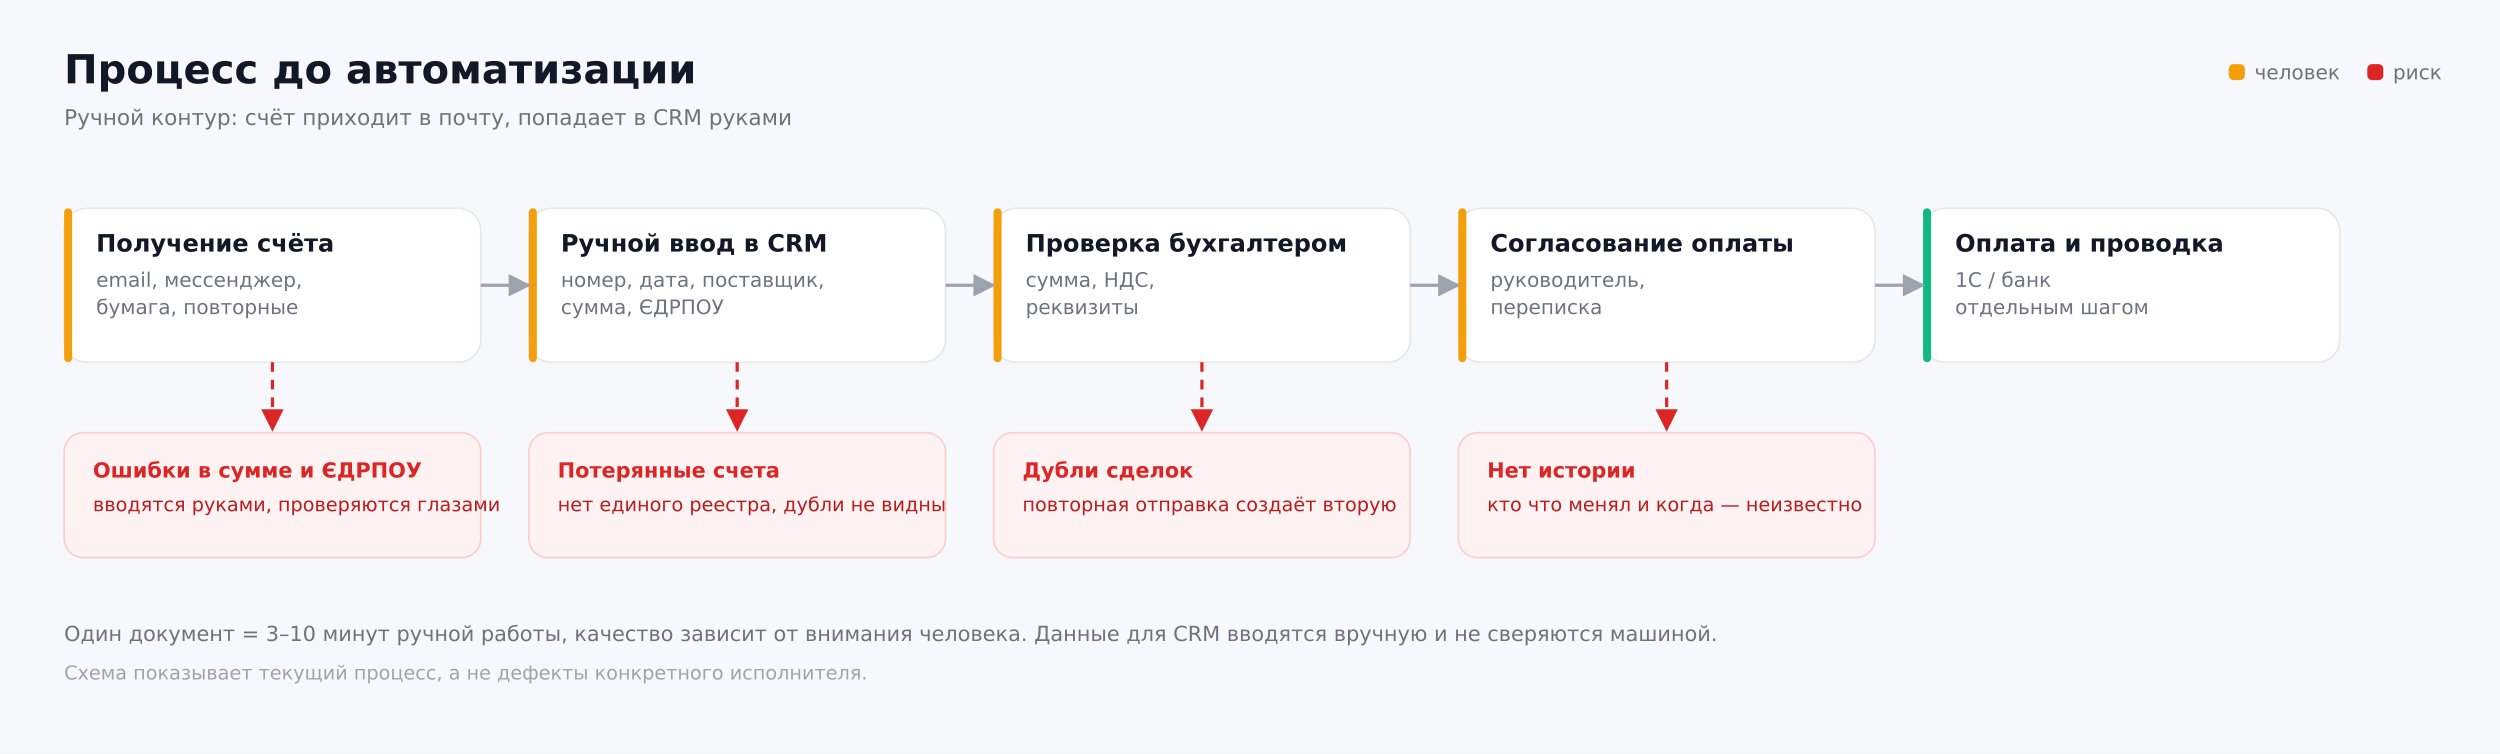
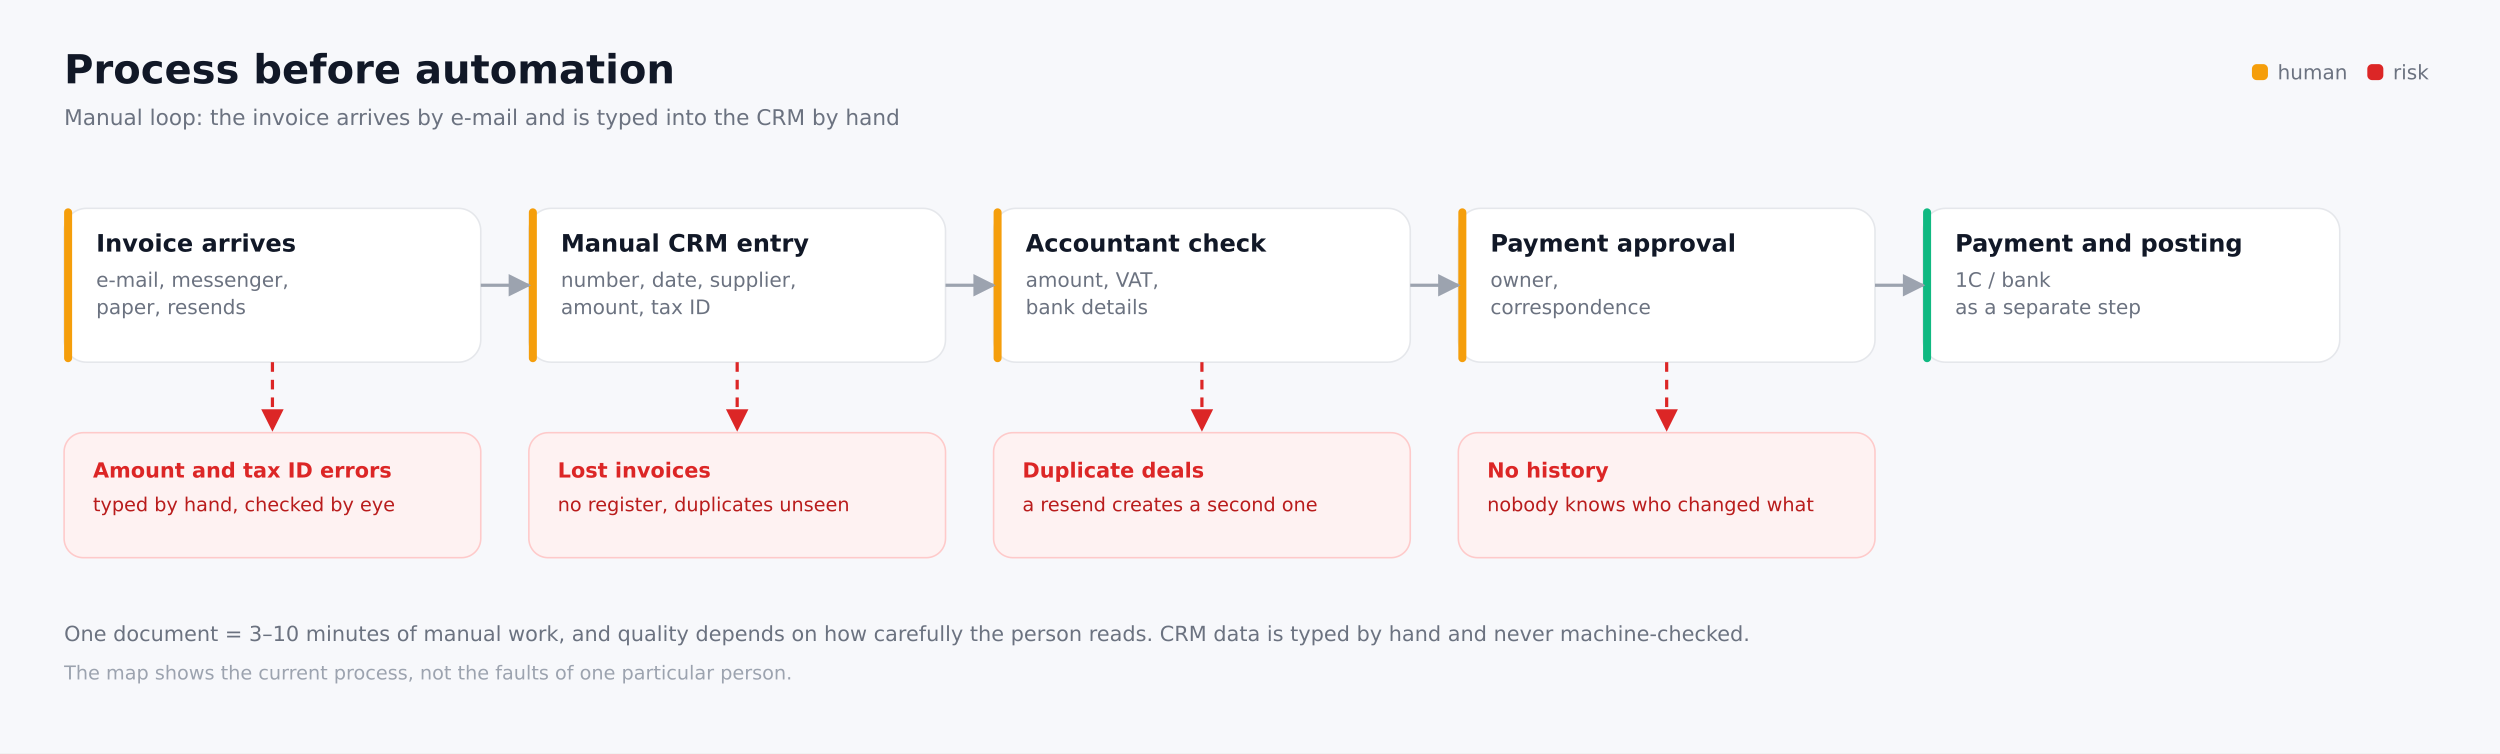
- <svg xmlns="http://www.w3.org/2000/svg" width="1560" height="470" viewBox="0 0 1560 470" role="img" aria-label="Процесс до автоматизации" font-family="'Carlito','DejaVu Sans',system-ui,sans-serif">
+ <svg xmlns="http://www.w3.org/2000/svg" width="1560" height="470" viewBox="0 0 1560 470" role="img" aria-label="Process before automation" font-family="'Carlito','DejaVu Sans',system-ui,sans-serif">
  <rect width="1560" height="470" fill="#f7f8fb" />
  <defs>
    <marker id="arrow" viewBox="0 0 10 10" refX="9" refY="5" markerWidth="7" markerHeight="7" orient="auto-start-reverse">
      <path d="M 0 0 L 10 5 L 0 10 z" fill="#9ca3af" />
    </marker>
    <marker id="arrow-risk" viewBox="0 0 10 10" refX="9" refY="5" markerWidth="7" markerHeight="7" orient="auto-start-reverse">
      <path d="M 0 0 L 10 5 L 0 10 z" fill="#dc2626" />
    </marker>
    <marker id="arrow-crm" viewBox="0 0 10 10" refX="9" refY="5" markerWidth="7" markerHeight="7" orient="auto-start-reverse">
      <path d="M 0 0 L 10 5 L 0 10 z" fill="#10b981" />
    </marker>
    <marker id="arrow-human" viewBox="0 0 10 10" refX="9" refY="5" markerWidth="7" markerHeight="7" orient="auto-start-reverse">
      <path d="M 0 0 L 10 5 L 0 10 z" fill="#f59e0b" />
    </marker>
  </defs>
-   <text x="40" y="52" font-size="25" font-weight="700" fill="#111827">Процесс до автоматизации</text>
-   <text x="40" y="78" font-size="13.5" fill="#6b7280">Ручной контур: счёт приходит в почту, попадает в CRM руками</text>
+   <text x="40" y="52" font-size="25" font-weight="700" fill="#111827">Process before automation</text>
+   <text x="40" y="78" font-size="13.5" fill="#6b7280">Manual loop: the invoice arrives by e-mail and is typed into the CRM by hand</text>
  <rect x="1477.2" y="40" width="10" height="10" rx="3" fill="#dc2626" />
-   <text x="1493.2" y="49.5" font-size="12.5" fill="#6b7280">риск</text>
-   <rect x="1390.8" y="40" width="10" height="10" rx="3" fill="#f59e0b" />
-   <text x="1406.8" y="49.5" font-size="12.5" fill="#6b7280">человек</text>
+   <text x="1493.2" y="49.5" font-size="12.5" fill="#6b7280">risk</text>
+   <rect x="1405.2" y="40" width="10" height="10" rx="3" fill="#f59e0b" />
+   <text x="1421.2" y="49.5" font-size="12.5" fill="#6b7280">human</text>
  <rect x="40" y="130" width="260" height="96" rx="14" fill="#ffffff" stroke="#e5e7eb" stroke-width="1" />
  <rect x="40" y="130" width="5" height="96" rx="2.5" fill="#f59e0b" />
-   <text x="60" y="157" font-size="15" font-weight="600" fill="#111827">Получение счёта</text>
-   <text x="60" y="179" font-size="12.5" fill="#6b7280">email, мессенджер,</text>
-   <text x="60" y="196" font-size="12.5" fill="#6b7280">бумага, повторные</text>
+   <text x="60" y="157" font-size="15" font-weight="600" fill="#111827">Invoice arrives</text>
+   <text x="60" y="179" font-size="12.5" fill="#6b7280">e-mail, messenger,</text>
+   <text x="60" y="196" font-size="12.5" fill="#6b7280">paper, resends</text>
  <rect x="330" y="130" width="260" height="96" rx="14" fill="#ffffff" stroke="#e5e7eb" stroke-width="1" />
  <rect x="330" y="130" width="5" height="96" rx="2.5" fill="#f59e0b" />
-   <text x="350" y="157" font-size="15" font-weight="600" fill="#111827">Ручной ввод в CRM</text>
-   <text x="350" y="179" font-size="12.5" fill="#6b7280">номер, дата, поставщик,</text>
-   <text x="350" y="196" font-size="12.5" fill="#6b7280">сумма, ЄДРПОУ</text>
+   <text x="350" y="157" font-size="15" font-weight="600" fill="#111827">Manual CRM entry</text>
+   <text x="350" y="179" font-size="12.5" fill="#6b7280">number, date, supplier,</text>
+   <text x="350" y="196" font-size="12.5" fill="#6b7280">amount, tax ID</text>
  <rect x="620" y="130" width="260" height="96" rx="14" fill="#ffffff" stroke="#e5e7eb" stroke-width="1" />
  <rect x="620" y="130" width="5" height="96" rx="2.5" fill="#f59e0b" />
-   <text x="640" y="157" font-size="15" font-weight="600" fill="#111827">Проверка бухгалтером</text>
-   <text x="640" y="179" font-size="12.5" fill="#6b7280">сумма, НДС,</text>
-   <text x="640" y="196" font-size="12.5" fill="#6b7280">реквизиты</text>
+   <text x="640" y="157" font-size="15" font-weight="600" fill="#111827">Accountant check</text>
+   <text x="640" y="179" font-size="12.5" fill="#6b7280">amount, VAT,</text>
+   <text x="640" y="196" font-size="12.5" fill="#6b7280">bank details</text>
  <rect x="910" y="130" width="260" height="96" rx="14" fill="#ffffff" stroke="#e5e7eb" stroke-width="1" />
  <rect x="910" y="130" width="5" height="96" rx="2.5" fill="#f59e0b" />
-   <text x="930" y="157" font-size="15" font-weight="600" fill="#111827">Согласование оплаты</text>
-   <text x="930" y="179" font-size="12.5" fill="#6b7280">руководитель,</text>
-   <text x="930" y="196" font-size="12.5" fill="#6b7280">переписка</text>
+   <text x="930" y="157" font-size="15" font-weight="600" fill="#111827">Payment approval</text>
+   <text x="930" y="179" font-size="12.5" fill="#6b7280">owner,</text>
+   <text x="930" y="196" font-size="12.5" fill="#6b7280">correspondence</text>
  <rect x="1200" y="130" width="260" height="96" rx="14" fill="#ffffff" stroke="#e5e7eb" stroke-width="1" />
  <rect x="1200" y="130" width="5" height="96" rx="2.5" fill="#10b981" />
-   <text x="1220" y="157" font-size="15" font-weight="600" fill="#111827">Оплата и проводка</text>
-   <text x="1220" y="179" font-size="12.5" fill="#6b7280">1С / банк</text>
-   <text x="1220" y="196" font-size="12.5" fill="#6b7280">отдельным шагом</text>
+   <text x="1220" y="157" font-size="15" font-weight="600" fill="#111827">Payment and posting</text>
+   <text x="1220" y="179" font-size="12.5" fill="#6b7280">1C / bank</text>
+   <text x="1220" y="196" font-size="12.5" fill="#6b7280">as a separate step</text>
  <path d="M 300 178 L 330 178" fill="none" stroke="#9ca3af" stroke-width="2" marker-end="url(#arrow)" />
  <path d="M 590 178 L 620 178" fill="none" stroke="#9ca3af" stroke-width="2" marker-end="url(#arrow)" />
  <path d="M 880 178 L 910 178" fill="none" stroke="#9ca3af" stroke-width="2" marker-end="url(#arrow)" />
  <path d="M 1170 178 L 1200 178" fill="none" stroke="#9ca3af" stroke-width="2" marker-end="url(#arrow)" />
  <rect x="40" y="270" width="260" height="78" rx="12" fill="#fef2f2" stroke="#fecaca" />
-   <text x="58" y="298" font-size="13" font-weight="600" fill="#dc2626">Ошибки в сумме и ЄДРПОУ</text>
-   <text x="58" y="319" font-size="12" fill="#b91c1c">вводятся руками, проверяются глазами</text>
+   <text x="58" y="298" font-size="13" font-weight="600" fill="#dc2626">Amount and tax ID errors</text>
+   <text x="58" y="319" font-size="12" fill="#b91c1c">typed by hand, checked by eye</text>
  <path d="M 170 226 L 170 268" fill="none" stroke="#dc2626" stroke-width="2" stroke-dasharray="6 5" marker-end="url(#arrow-risk)" />
  <rect x="330" y="270" width="260" height="78" rx="12" fill="#fef2f2" stroke="#fecaca" />
-   <text x="348" y="298" font-size="13" font-weight="600" fill="#dc2626">Потерянные счета</text>
-   <text x="348" y="319" font-size="12" fill="#b91c1c">нет единого реестра, дубли не видны</text>
+   <text x="348" y="298" font-size="13" font-weight="600" fill="#dc2626">Lost invoices</text>
+   <text x="348" y="319" font-size="12" fill="#b91c1c">no register, duplicates unseen</text>
  <path d="M 460 226 L 460 268" fill="none" stroke="#dc2626" stroke-width="2" stroke-dasharray="6 5" marker-end="url(#arrow-risk)" />
  <rect x="620" y="270" width="260" height="78" rx="12" fill="#fef2f2" stroke="#fecaca" />
-   <text x="638" y="298" font-size="13" font-weight="600" fill="#dc2626">Дубли сделок</text>
-   <text x="638" y="319" font-size="12" fill="#b91c1c">повторная отправка создаёт вторую</text>
+   <text x="638" y="298" font-size="13" font-weight="600" fill="#dc2626">Duplicate deals</text>
+   <text x="638" y="319" font-size="12" fill="#b91c1c">a resend creates a second one</text>
  <path d="M 750 226 L 750 268" fill="none" stroke="#dc2626" stroke-width="2" stroke-dasharray="6 5" marker-end="url(#arrow-risk)" />
  <rect x="910" y="270" width="260" height="78" rx="12" fill="#fef2f2" stroke="#fecaca" />
-   <text x="928" y="298" font-size="13" font-weight="600" fill="#dc2626">Нет истории</text>
-   <text x="928" y="319" font-size="12" fill="#b91c1c">кто что менял и когда — неизвестно</text>
+   <text x="928" y="298" font-size="13" font-weight="600" fill="#dc2626">No history</text>
+   <text x="928" y="319" font-size="12" fill="#b91c1c">nobody knows who changed what</text>
  <path d="M 1040 226 L 1040 268" fill="none" stroke="#dc2626" stroke-width="2" stroke-dasharray="6 5" marker-end="url(#arrow-risk)" />
-   <text x="40" y="400" font-size="13" fill="#6b7280">Один документ = 3–10 минут ручной работы, качество зависит от внимания человека. Данные для CRM вводятся вручную и не сверяются машиной.</text>
-   <text x="40" y="424" font-size="12" fill="#9ca3af">Схема показывает текущий процесс, а не дефекты конкретного исполнителя.</text>
+   <text x="40" y="400" font-size="13" fill="#6b7280">One document = 3–10 minutes of manual work, and quality depends on how carefully the person reads. CRM data is typed by hand and never machine-checked.</text>
+   <text x="40" y="424" font-size="12" fill="#9ca3af">The map shows the current process, not the faults of one particular person.</text>
</svg>
